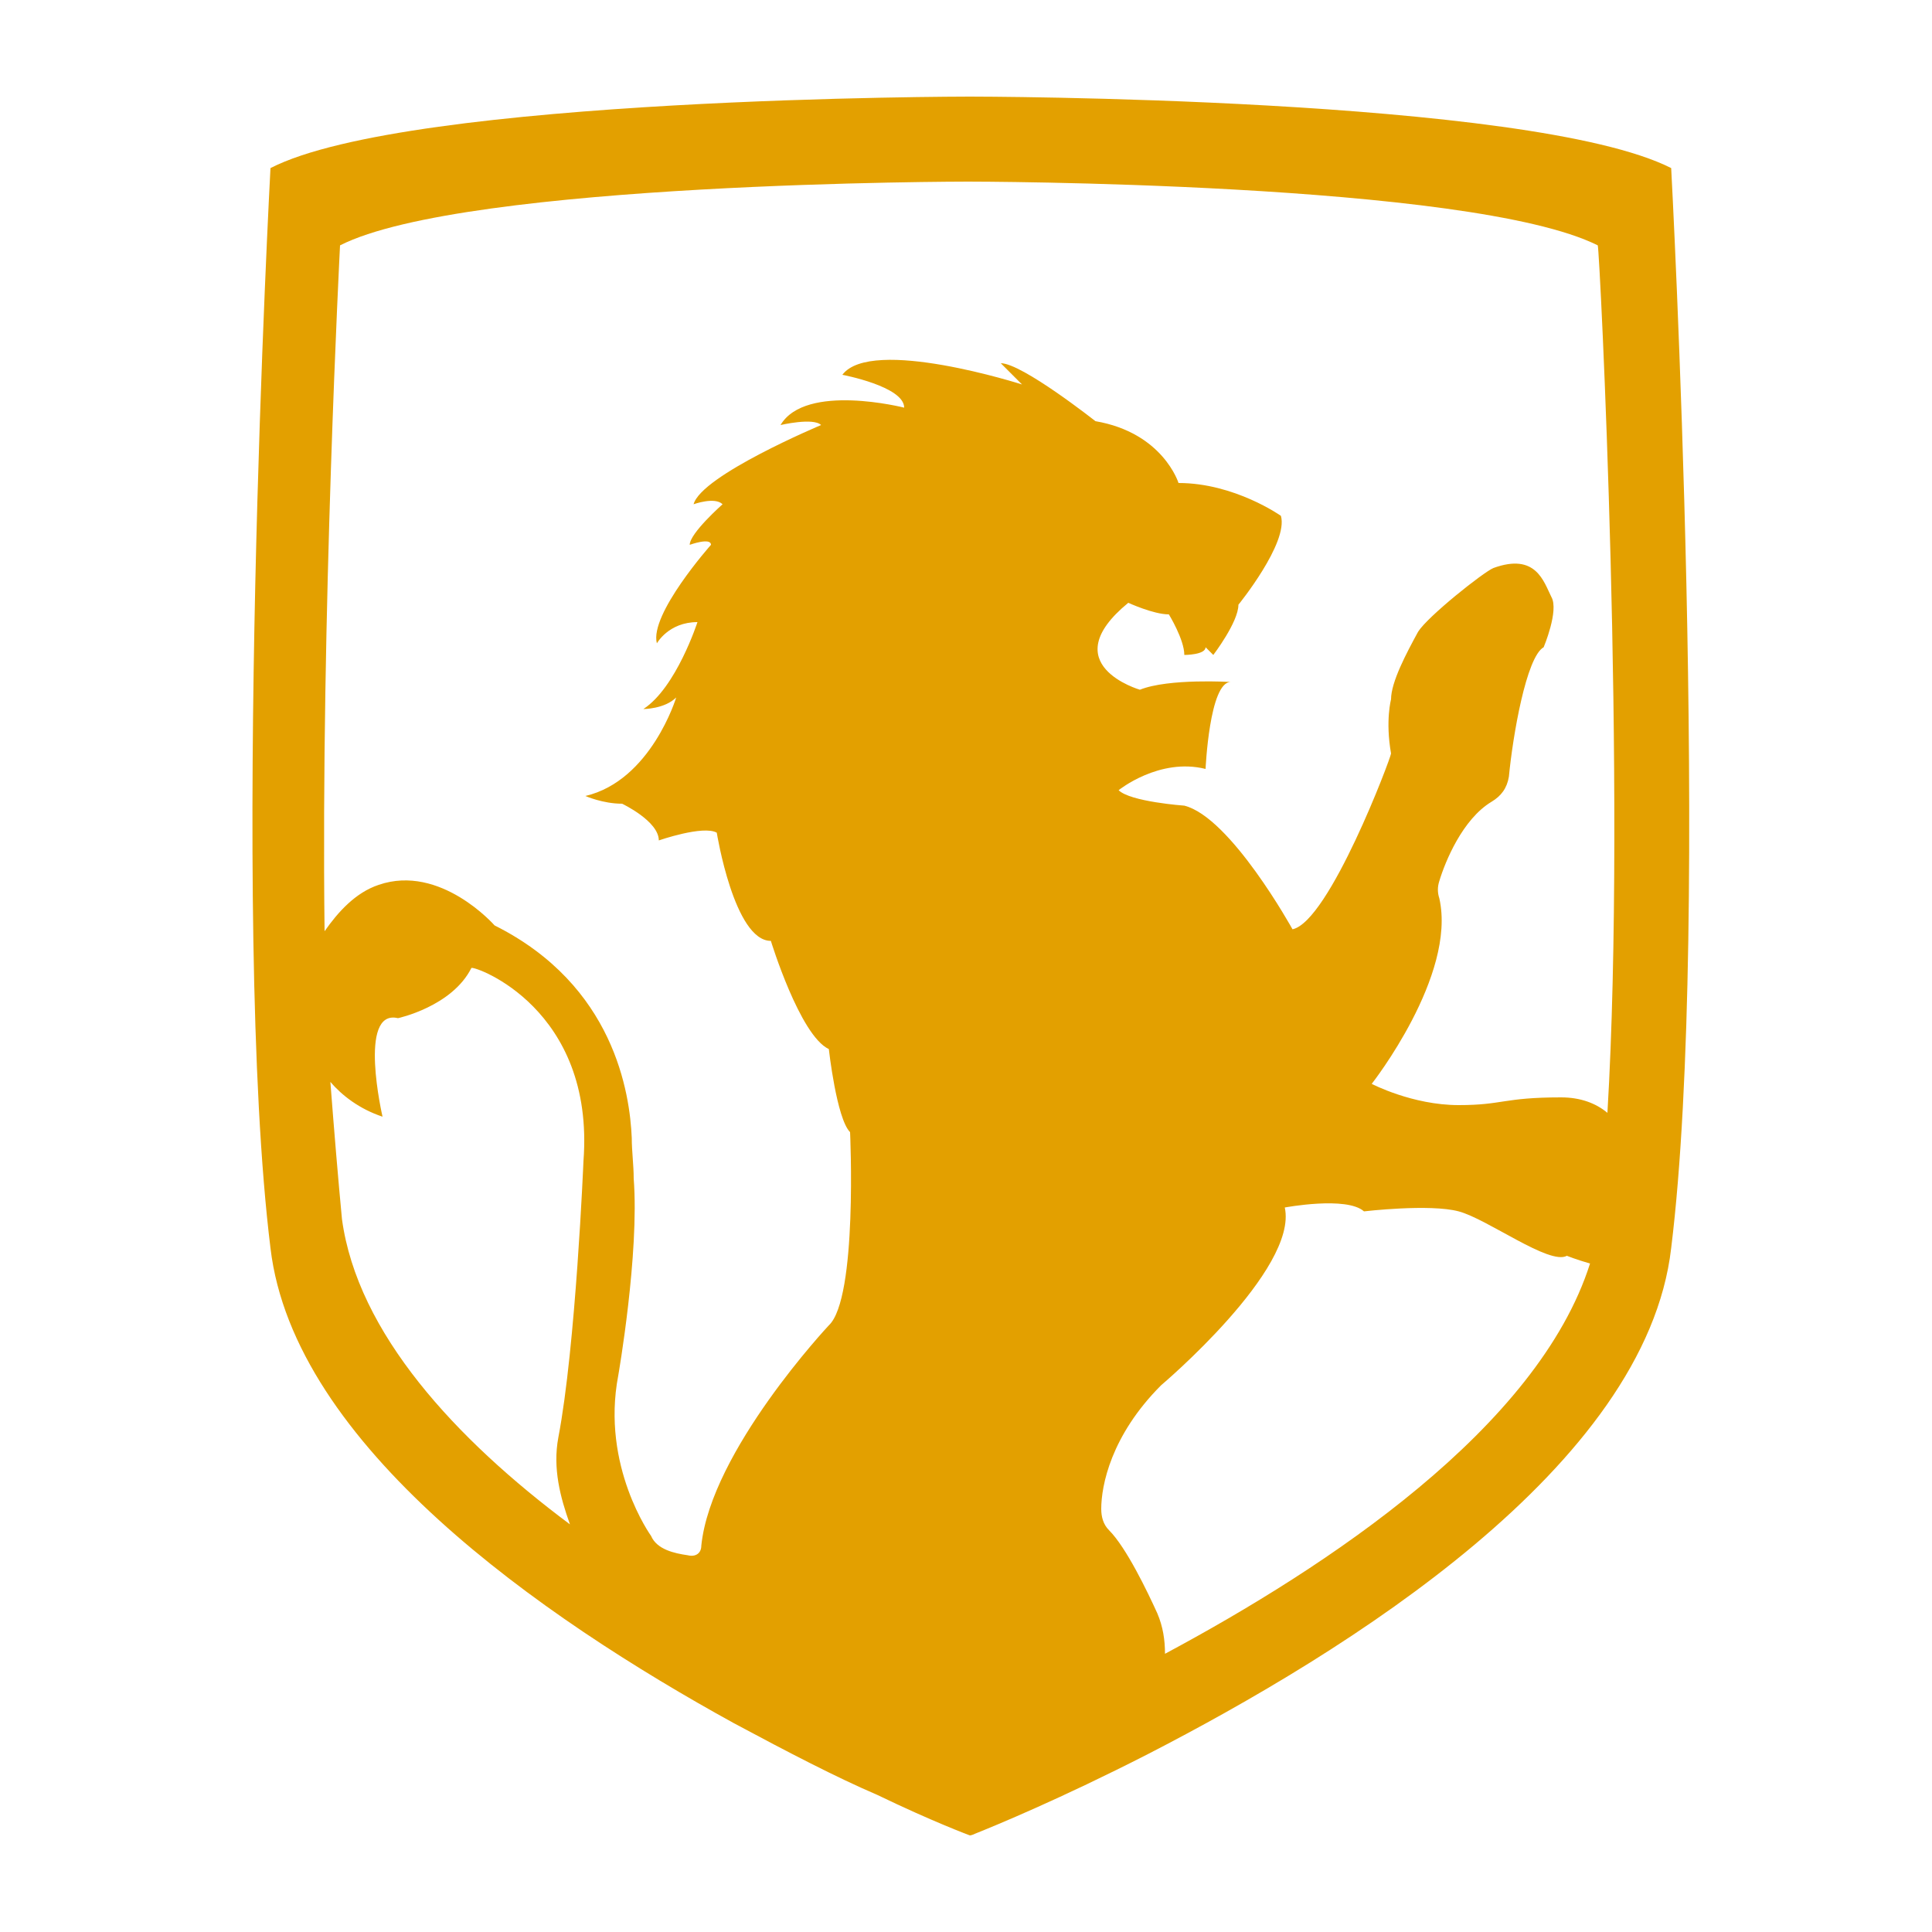
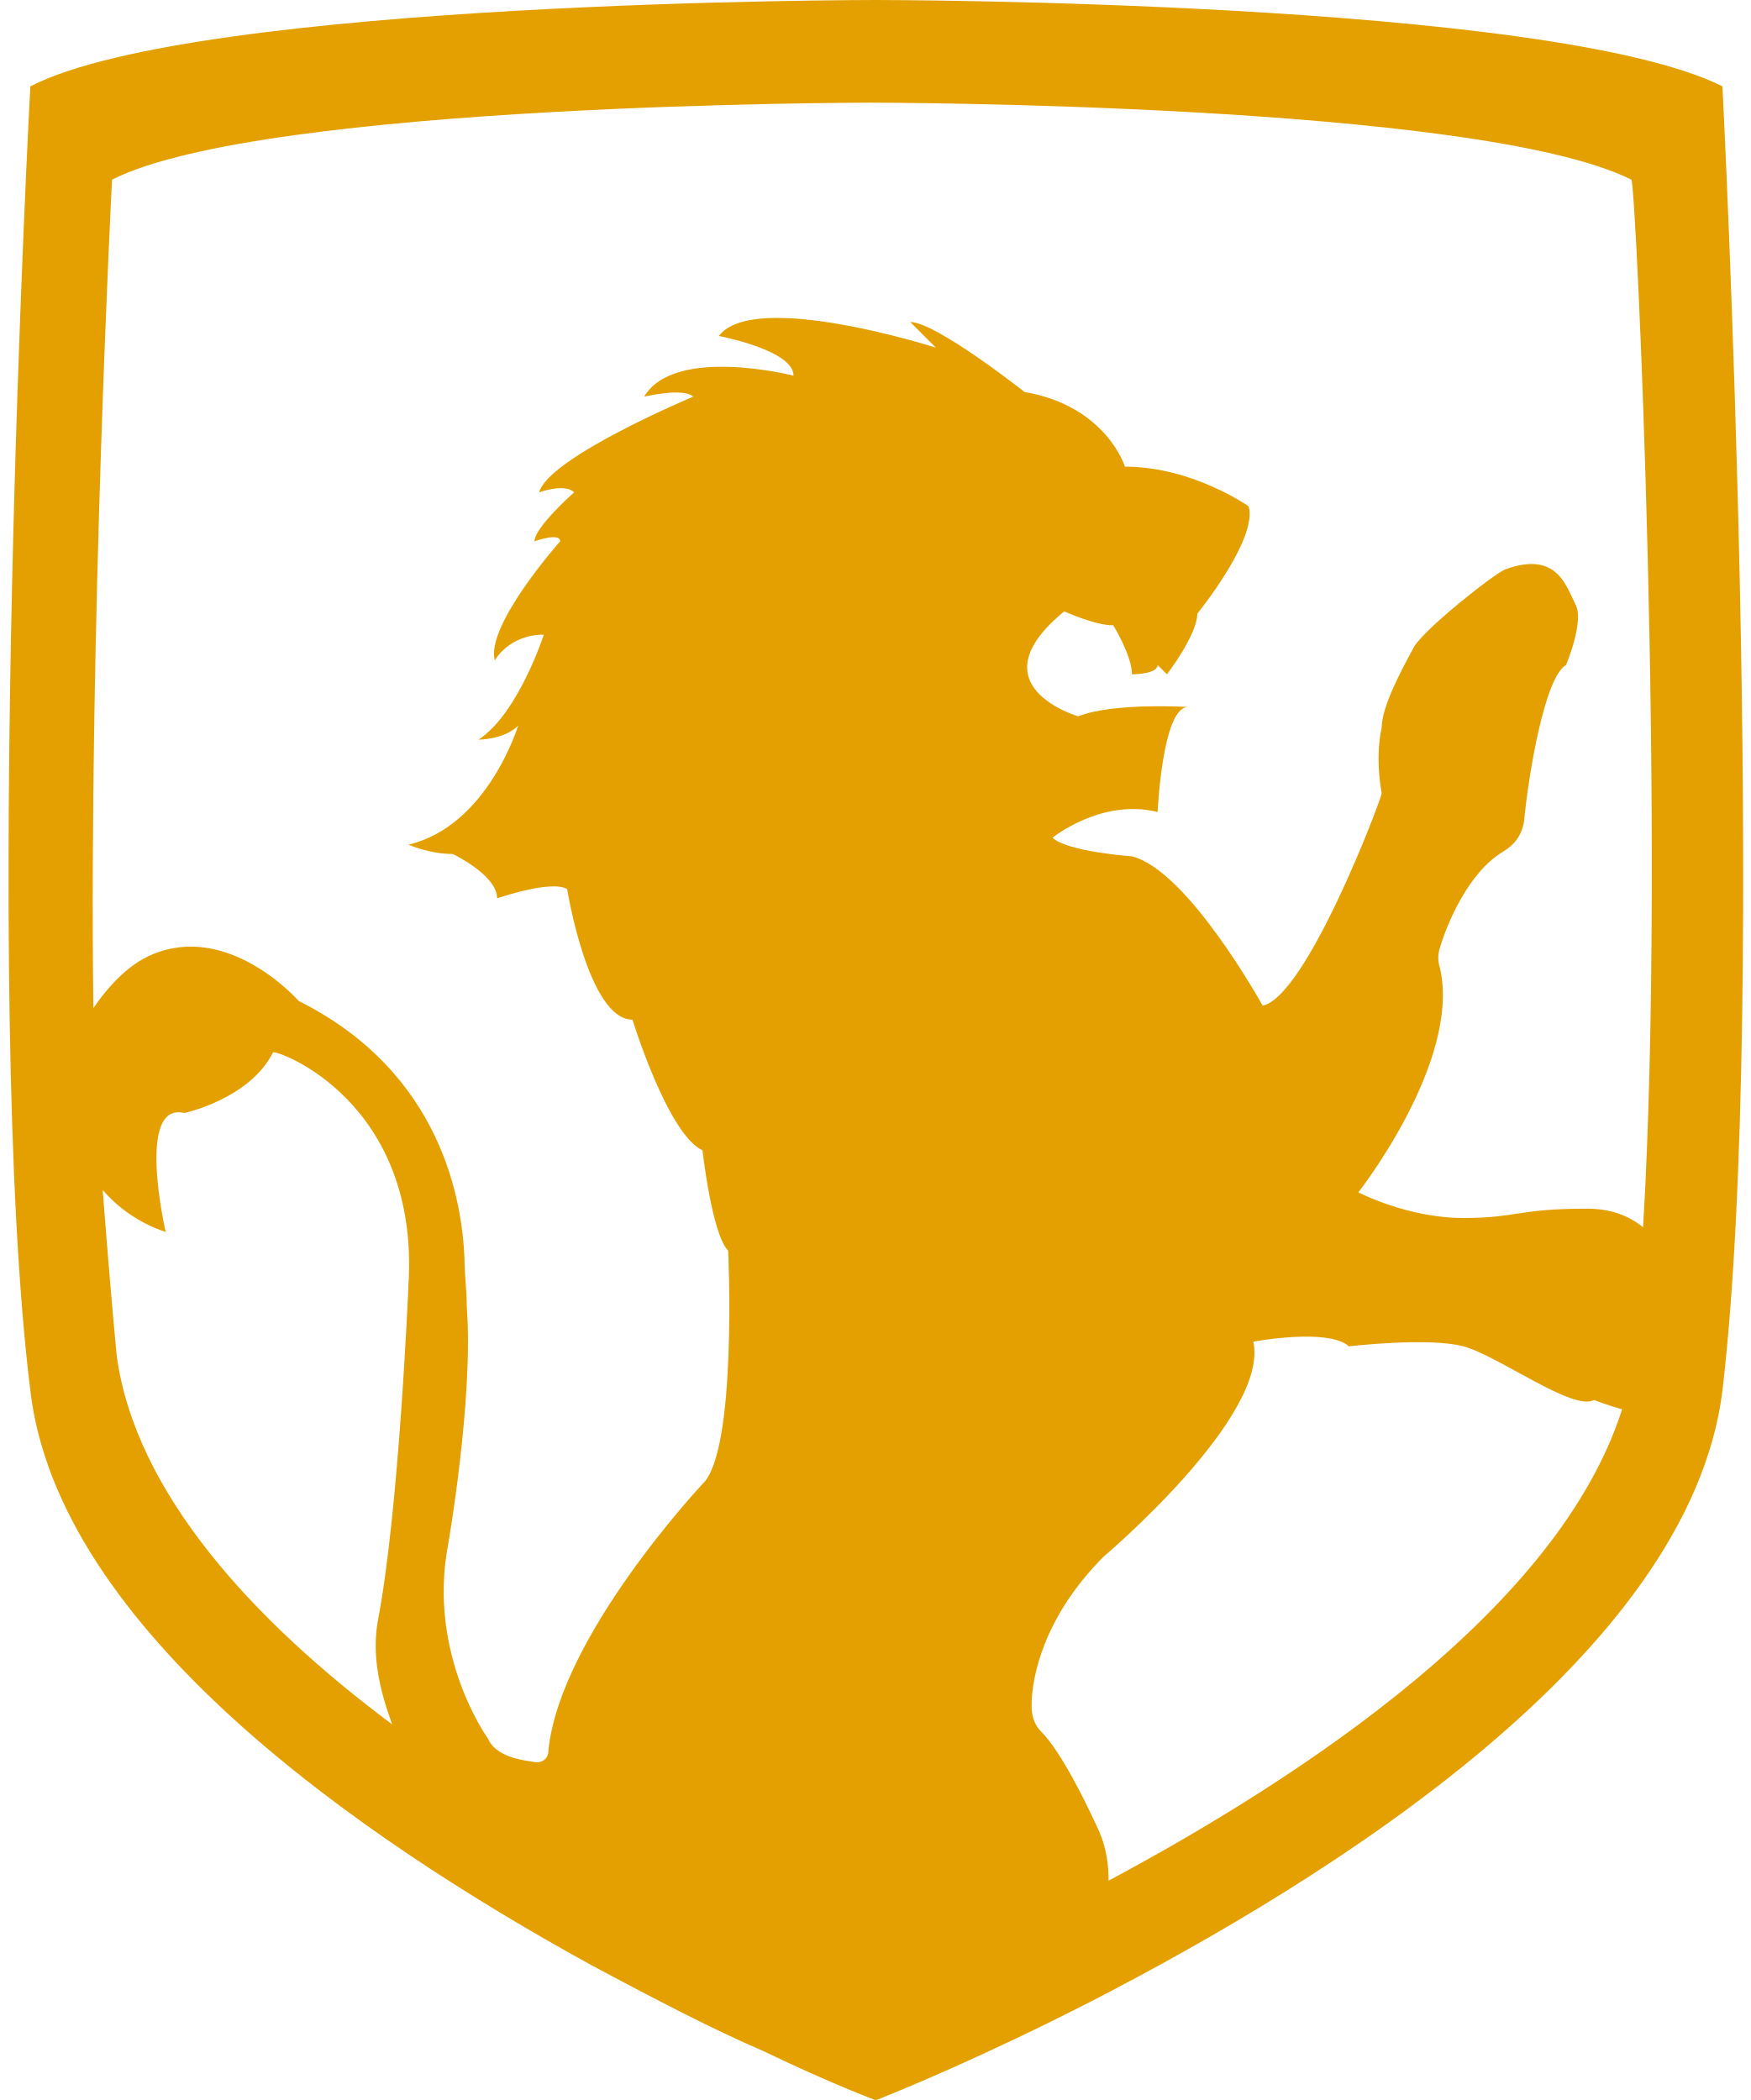
- <svg xmlns="http://www.w3.org/2000/svg" version="1.1" id="Layer_1" x="0px" y="0px" viewBox="0 0 100 100" style="enable-background:new 0 0 100 100;" xml:space="preserve">
+ <svg xmlns="http://www.w3.org/2000/svg" version="1.1" id="Layer_1" x="0px" y="0px" viewBox="0 0 75 90" style="enable-background:new 0 0 75 90;" xml:space="preserve">
  <style type="text/css">
- 	.st0{fill:#e3a000;}
+ 	.st0{fill:#E3A000;}
</style>
-   <path class="st0" d="M86.5,8.7C79.2,5,50.2,5,50.2,5S21.2,5,14,8.7c0,0-2.1,38.9,0,55.9c1.2,10.2,14,19.1,24,24.6  c2.8,1.5,5.3,2.8,7.4,3.7c2.9,1.4,4.8,2.1,4.8,2.1s0.1,0,0.3-0.1c1-0.4,4.4-1.8,8.9-4.1c10.3-5.3,25.8-14.9,27.1-26.2  C88.6,47.6,86.5,8.7,86.5,8.7z M30.2,60.1c0,0-0.4,9.6-1.3,14.3c-0.3,1.6,0.1,3.1,0.6,4.5c-5.9-4.4-11-9.9-11.8-15.8  c-0.2-2.1-0.4-4.5-0.6-7.1c0.6,0.7,1.5,1.4,2.7,1.8c0,0-1.3-5.6,0.8-5.1c0,0,2.8-0.6,3.8-2.6C24.6,50,30.8,52.2,30.2,60.1z   M60.3,85.6C60.3,85.6,60.3,85.6,60.3,85.6c0-0.7-0.1-1.4-0.4-2.1c-0.5-1.1-1.6-3.4-2.5-4.3c-0.3-0.3-0.4-0.7-0.4-1.1  c0-1.2,0.5-3.8,3.1-6.4c0,0,7.1-6,6.4-9.2c0,0,3.2-0.6,4.1,0.2c0,0,3.4-0.4,4.9,0c1.5,0.4,4.7,2.8,5.6,2.3c0,0,0.5,0.2,1.2,0.4  C79.6,73.9,68.7,81.1,60.3,85.6z M83.2,57.6c-0.6-0.5-1.4-0.8-2.4-0.8c-3,0-3,0.4-5.3,0.4c-2.4,0-4.5-1.1-4.5-1.1s4.4-5.6,3.5-9.6  c-0.1-0.3-0.1-0.6,0-0.9c0.3-1,1.2-3.2,2.7-4.1c0.5-0.3,0.8-0.7,0.9-1.3c0.2-2.1,0.9-6.2,1.8-6.7c0,0,0.8-1.9,0.4-2.6  c-0.4-0.8-0.8-2.3-3-1.5c-0.5,0.2-3.4,2.5-3.9,3.3c-0.6,1.1-1.4,2.6-1.4,3.5c0,0-0.3,1.1,0,2.8c0,0.2-3.2,8.7-5.1,9.1  c0,0-3.2-5.8-5.6-6.4c0,0-2.8-0.2-3.4-0.8c0,0,2.1-1.7,4.5-1.1c0,0,0.2-4.5,1.3-4.5c0,0-3.2-0.2-4.7,0.4c0,0-4.5-1.3-0.6-4.5  c0,0,1.3,0.6,2.1,0.6c0,0,0.8,1.3,0.8,2.1c0,0,1.1,0,1.1-0.4l0.4,0.4c0,0,1.3-1.7,1.3-2.6c0,0,2.6-3.2,2.2-4.6c0,0-2.4-1.7-5.3-1.7  c0,0-0.8-2.6-4.3-3.2c0,0-3.8-3-4.9-3l1.1,1.1c0,0-7.8-2.5-9.3-0.5c0,0,3.2,0.6,3.2,1.7c0,0-5.1-1.3-6.4,0.9c0,0,1.7-0.4,2.1,0  c0,0-6.2,2.6-6.6,4.1c0,0,1.1-0.4,1.5,0c0,0-1.7,1.5-1.7,2.1c0,0,1.1-0.4,1.1,0c0,0-3.2,3.6-2.8,5.1c0,0,0.6-1.1,2.1-1.1  c0,0-1.1,3.4-2.8,4.5c0,0,1.1,0,1.7-0.6c0,0-1.3,4.3-4.7,5.1c0,0,0.9,0.4,1.9,0.4c0,0,1.9,0.9,1.9,1.9c0,0,2.3-0.8,3-0.4  c0,0,0.9,5.6,2.8,5.6c0,0,1.5,4.9,3,5.6c0,0,0.4,3.6,1.1,4.3c0,0,0.4,8.6-1.1,10c0,0-6.1,6.5-6.6,11.4c0,0.4-0.3,0.6-0.7,0.5  c-0.7-0.1-1.6-0.3-1.9-1c0,0-2.6-3.6-1.7-8.3c0,0,1.1-6.3,0.8-10.2c0-0.7-0.1-1.4-0.1-2.1c-0.1-2.3-0.9-7.9-7.1-11  c0,0-2.8-3.2-6-2.1c-1.2,0.4-2.1,1.4-2.8,2.4c-0.2-16.2,0.8-35.5,0.8-35.5c6.5-3.3,32.5-3.3,32.5-3.3s26,0,32.6,3.3  C82.8,12.9,84.2,40.8,83.2,57.6z" />
+   <path class="st0" d="M73.8,3.7C66.4,0,37.5,0,37.5,0S8.5,0,1.3,3.7c0,0-2.1,38.9,0,55.9c1.2,10.2,14,19.1,24,24.6  c2.8,1.5,5.3,2.8,7.4,3.7c2.9,1.4,4.8,2.1,4.8,2.1s0.1,0,0.3-0.1c1-0.4,4.4-1.8,8.9-4.1C57,80.5,72.4,70.9,73.8,59.6  C75.8,42.6,73.8,3.7,73.8,3.7z M17.5,55.1c0,0-0.4,9.6-1.3,14.3c-0.3,1.6,0.1,3.1,0.6,4.5C10.9,69.5,5.8,64,5,58.1  C4.8,56,4.6,53.6,4.4,51c0.6,0.7,1.5,1.4,2.7,1.8c0,0-1.3-5.6,0.8-5.1c0,0,2.8-0.6,3.8-2.6C11.9,45,18,47.2,17.5,55.1z M47.5,80.6  L47.5,80.6c0-0.7-0.1-1.4-0.4-2.1c-0.5-1.1-1.6-3.4-2.5-4.3c-0.3-0.3-0.4-0.7-0.4-1.1c0-1.2,0.5-3.8,3.1-6.4c0,0,7.1-6,6.4-9.2  c0,0,3.2-0.6,4.1,0.2c0,0,3.4-0.4,4.9,0s4.7,2.8,5.6,2.3c0,0,0.5,0.2,1.2,0.4C66.8,68.9,55.9,76.1,47.5,80.6z M70.4,52.6  c-0.6-0.5-1.4-0.8-2.4-0.8c-3,0-3,0.4-5.3,0.4c-2.4,0-4.5-1.1-4.5-1.1s4.4-5.6,3.5-9.6c-0.1-0.3-0.1-0.6,0-0.9  c0.3-1,1.2-3.2,2.7-4.1c0.5-0.3,0.8-0.7,0.9-1.3c0.2-2.1,0.9-6.2,1.8-6.7c0,0,0.8-1.9,0.4-2.6c-0.4-0.8-0.8-2.3-3-1.5  c-0.5,0.2-3.4,2.5-3.9,3.3c-0.6,1.1-1.4,2.6-1.4,3.5c0,0-0.3,1.1,0,2.8c0,0.2-3.2,8.7-5.1,9.1c0,0-3.2-5.8-5.6-6.4  c0,0-2.8-0.2-3.4-0.8c0,0,2.1-1.7,4.5-1.1c0,0,0.2-4.5,1.3-4.5c0,0-3.2-0.2-4.7,0.4c0,0-4.5-1.3-0.6-4.5c0,0,1.3,0.6,2.1,0.6  c0,0,0.8,1.3,0.8,2.1c0,0,1.1,0,1.1-0.4l0.4,0.4c0,0,1.3-1.7,1.3-2.6c0,0,2.6-3.2,2.2-4.6c0,0-2.4-1.7-5.3-1.7c0,0-0.8-2.6-4.3-3.2  c0,0-3.8-3-4.9-3l1.1,1.1c0,0-7.8-2.5-9.3-0.5c0,0,3.2,0.6,3.2,1.7c0,0-5.1-1.3-6.4,0.9c0,0,1.7-0.4,2.1,0c0,0-6.2,2.6-6.6,4.1  c0,0,1.1-0.4,1.5,0c0,0-1.7,1.5-1.7,2.1c0,0,1.1-0.4,1.1,0c0,0-3.2,3.6-2.8,5.1c0,0,0.6-1.1,2.1-1.1c0,0-1.1,3.4-2.8,4.5  c0,0,1.1,0,1.7-0.6c0,0-1.3,4.3-4.7,5.1c0,0,0.9,0.4,1.9,0.4c0,0,1.9,0.9,1.9,1.9c0,0,2.3-0.8,3-0.4c0,0,0.9,5.6,2.8,5.6  c0,0,1.5,4.9,3,5.6c0,0,0.4,3.6,1.1,4.3c0,0,0.4,8.6-1.1,10c0,0-6.1,6.5-6.6,11.4c0,0.4-0.3,0.6-0.7,0.5c-0.7-0.1-1.6-0.3-1.9-1  c0,0-2.6-3.6-1.7-8.3c0,0,1.1-6.3,0.8-10.2c0-0.7-0.1-1.4-0.1-2.1c-0.1-2.3-0.9-7.9-7.1-11c0,0-2.8-3.2-6-2.1  c-1.2,0.4-2.1,1.4-2.8,2.4C3.8,27,4.8,7.7,4.8,7.7c6.5-3.3,32.5-3.3,32.5-3.3s26,0,32.6,3.3C70.1,7.9,71.4,35.8,70.4,52.6z" />
</svg>
